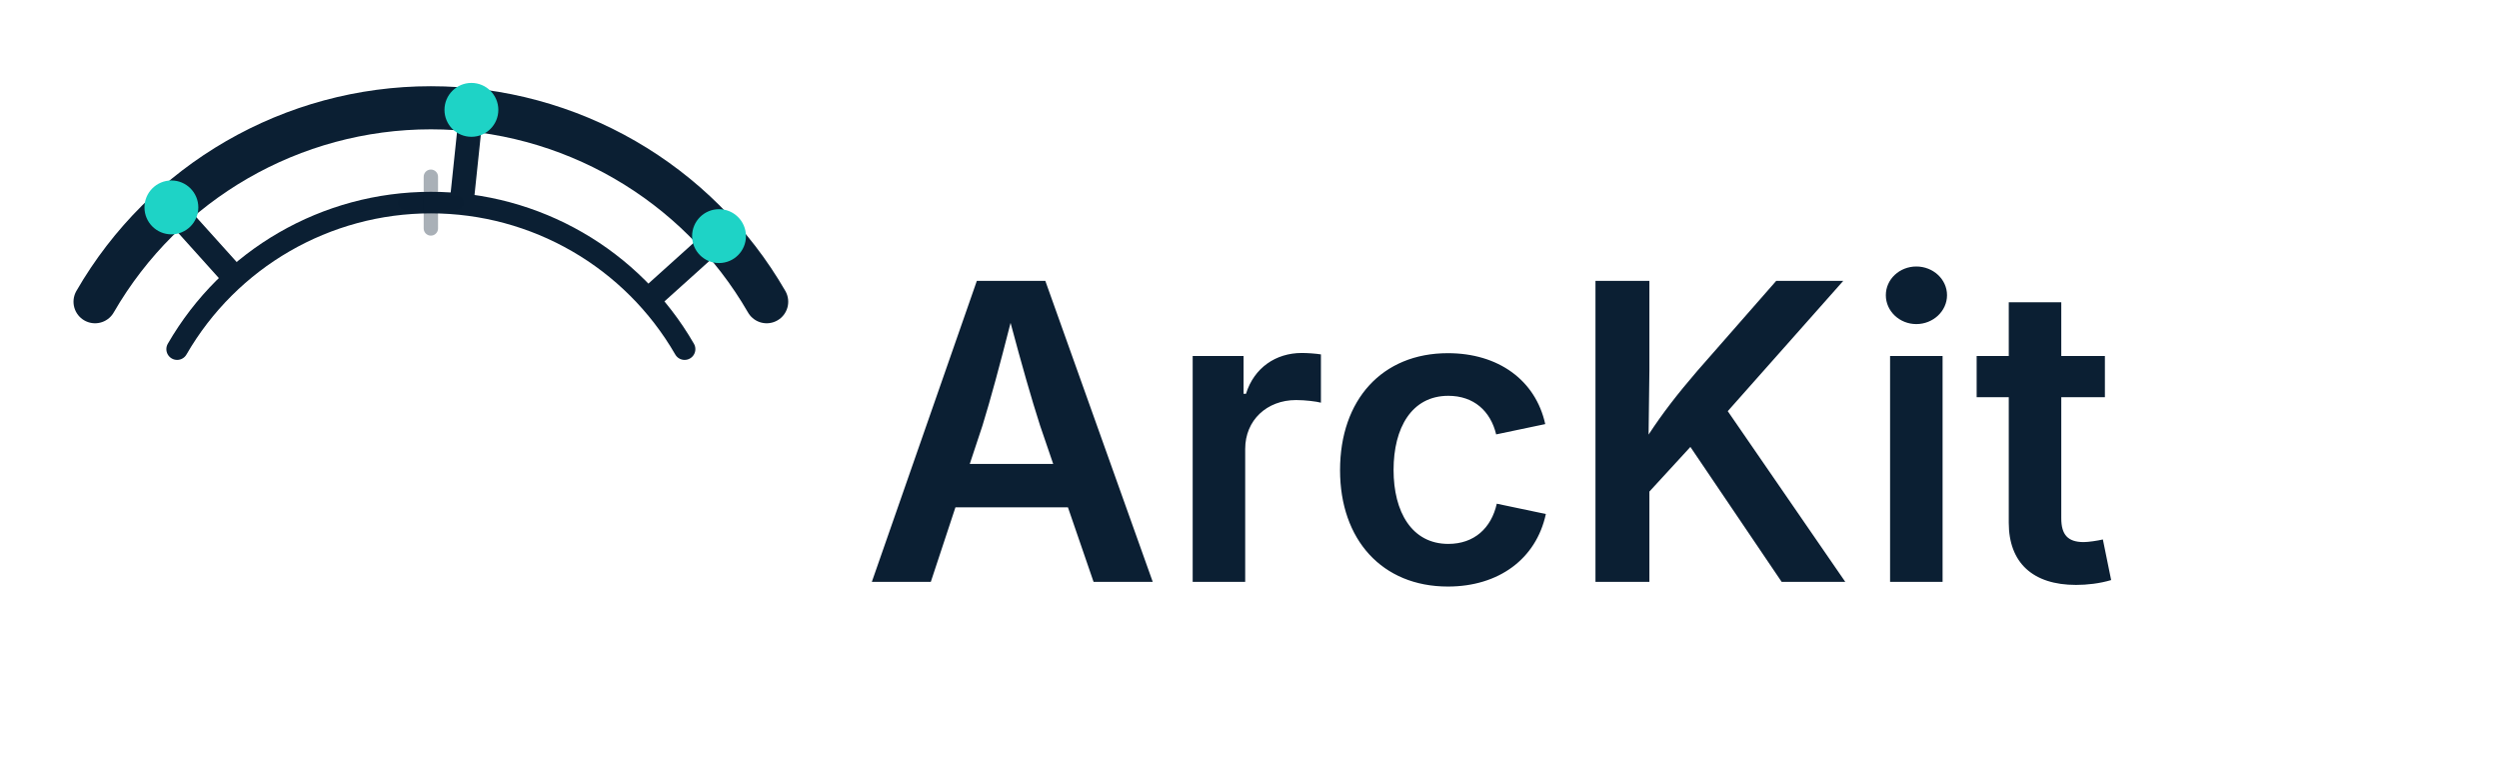
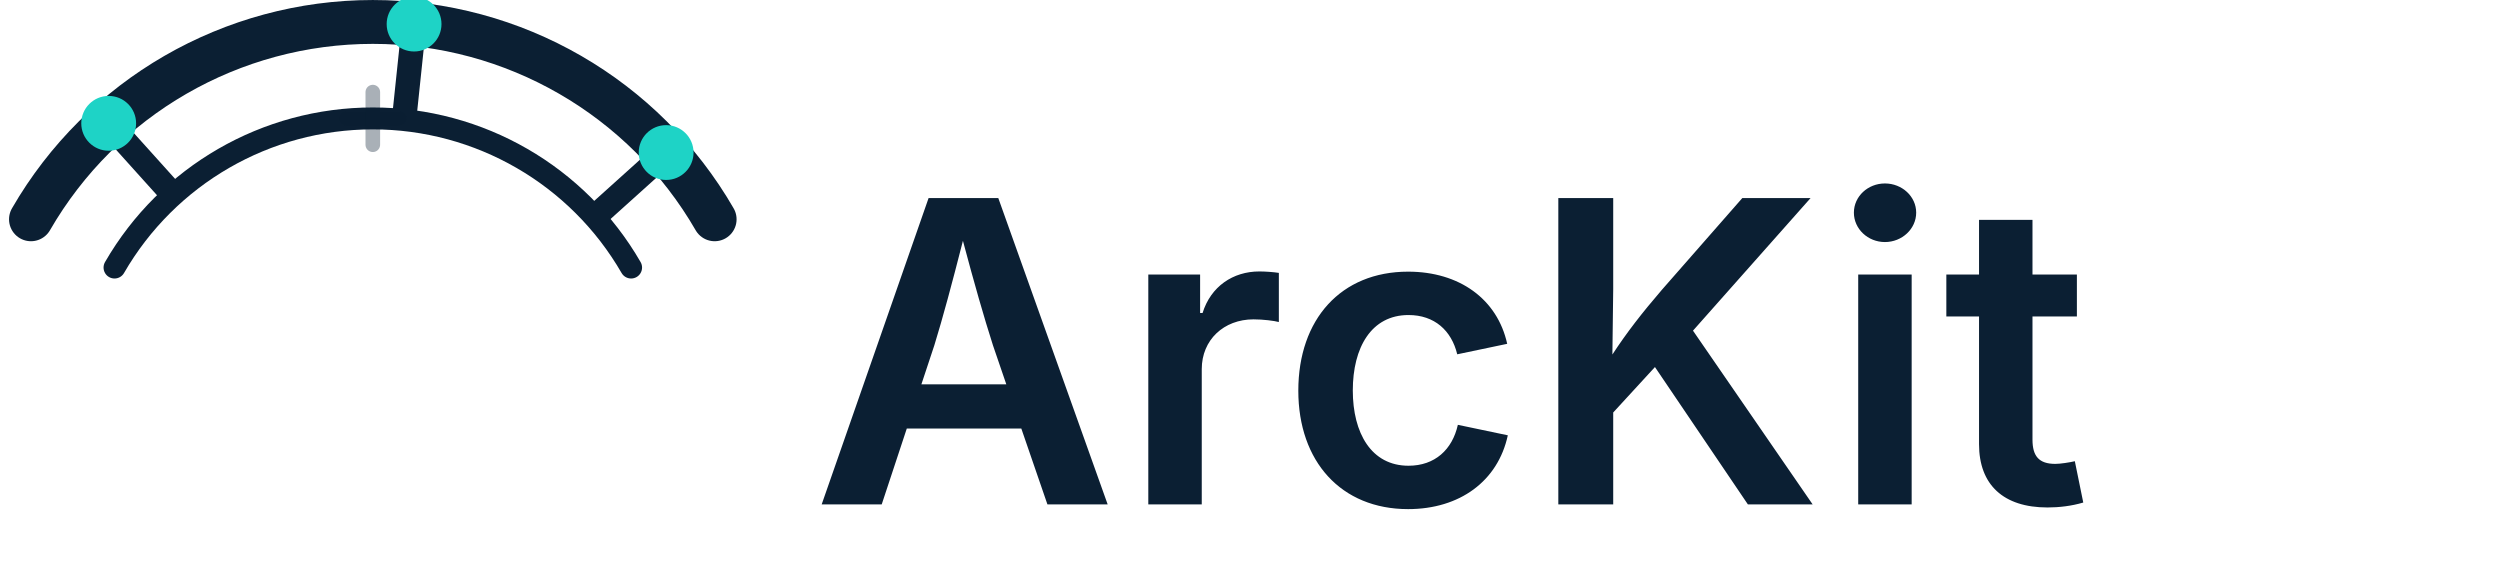
- <svg xmlns="http://www.w3.org/2000/svg" width="580" height="180" viewBox="80 45 580 180" role="img" aria-label="ArcKit logo">
+ <svg xmlns="http://www.w3.org/2000/svg" width="570" height="130" viewBox="0 0 570 130" role="img" aria-label="ArcKit logo">
  <g fill="none">
-     <path d="M 102.06,115.00 A 90.00,90.00 0 0 1 257.94,115.00" stroke="#0B1F33" stroke-width="10" stroke-linecap="round" />
-     <path d="M 121.11,126.00 A 68.00,68.00 0 0 1 238.89,126.00" stroke="#0B1F33" stroke-width="5.00" stroke-linecap="round" />
-     <line x1="133.16" y1="107.98" x2="119.78" y2="93.12" stroke="#0B1F33" stroke-width="5.56" stroke-linecap="round" />
-     <line x1="187.32" y1="90.38" x2="189.41" y2="70.49" stroke="#0B1F33" stroke-width="5.56" stroke-linecap="round" />
-     <line x1="232.02" y1="113.16" x2="246.88" y2="99.78" stroke="#0B1F33" stroke-width="5.56" stroke-linecap="round" />
-     <circle cx="119.78" cy="93.12" r="6.25" fill="#1ED3C6" />
-     <circle cx="189.41" cy="70.49" r="6.25" fill="#1ED3C6" />
-     <circle cx="246.88" cy="99.78" r="6.25" fill="#1ED3C6" />
-     <line x1="174.00" y1="92.00" x2="186.00" y2="92.00" stroke="#0B1F33" stroke-opacity="0.35" stroke-width="3.33" stroke-linecap="round" />
-     <line x1="180.00" y1="86.00" x2="180.00" y2="98.00" stroke="#0B1F33" stroke-opacity="0.35" stroke-width="3.33" stroke-linecap="round" />
+     <path d="M 7.06,50.00 A 90.00,90.00 0 0 1 162.94,50.00" stroke="#0B1F33" stroke-width="10" stroke-linecap="round" />
+     <path d="M 26.11,61.00 A 68.00,68.00 0 0 1 143.89,61.00" stroke="#0B1F33" stroke-width="5.00" stroke-linecap="round" />
+     <line x1="38.16" y1="42.98" x2="24.78" y2="28.12" stroke="#0B1F33" stroke-width="5.56" stroke-linecap="round" />
+     <line x1="92.32" y1="25.38" x2="94.41" y2="5.49" stroke="#0B1F33" stroke-width="5.56" stroke-linecap="round" />
+     <line x1="137.02" y1="48.16" x2="151.88" y2="34.78" stroke="#0B1F33" stroke-width="5.56" stroke-linecap="round" />
+     <circle cx="24.78" cy="28.12" r="6.25" fill="#1ED3C6" />
+     <circle cx="94.41" cy="5.49" r="6.25" fill="#1ED3C6" />
+     <circle cx="151.88" cy="34.78" r="6.25" fill="#1ED3C6" />
+     <line x1="79.00" y1="27.00" x2="91.00" y2="27.00" stroke="#0B1F33" stroke-opacity="0.35" stroke-width="3.33" stroke-linecap="round" />
+     <line x1="85.00" y1="21.00" x2="85.00" y2="33.00" stroke="#0B1F33" stroke-opacity="0.35" stroke-width="3.33" stroke-linecap="round" />
  </g>
-   <text x="280" y="180" font-family="Inter, IBM Plex Sans, SF Pro, -apple-system, system-ui, Segoe UI, Roboto, 'Helvetica Neue', Arial, sans-serif" font-size="96" font-weight="600" fill="#0B1F33" letter-spacing="0.5px">ArcKit</text>
+   <text x="185" y="115" font-family="Inter, IBM Plex Sans, SF Pro, -apple-system, system-ui, Segoe UI, Roboto, 'Helvetica Neue', Arial, sans-serif" font-size="96" font-weight="600" fill="#0B1F33" letter-spacing="0.5px">ArcKit</text>
</svg>
